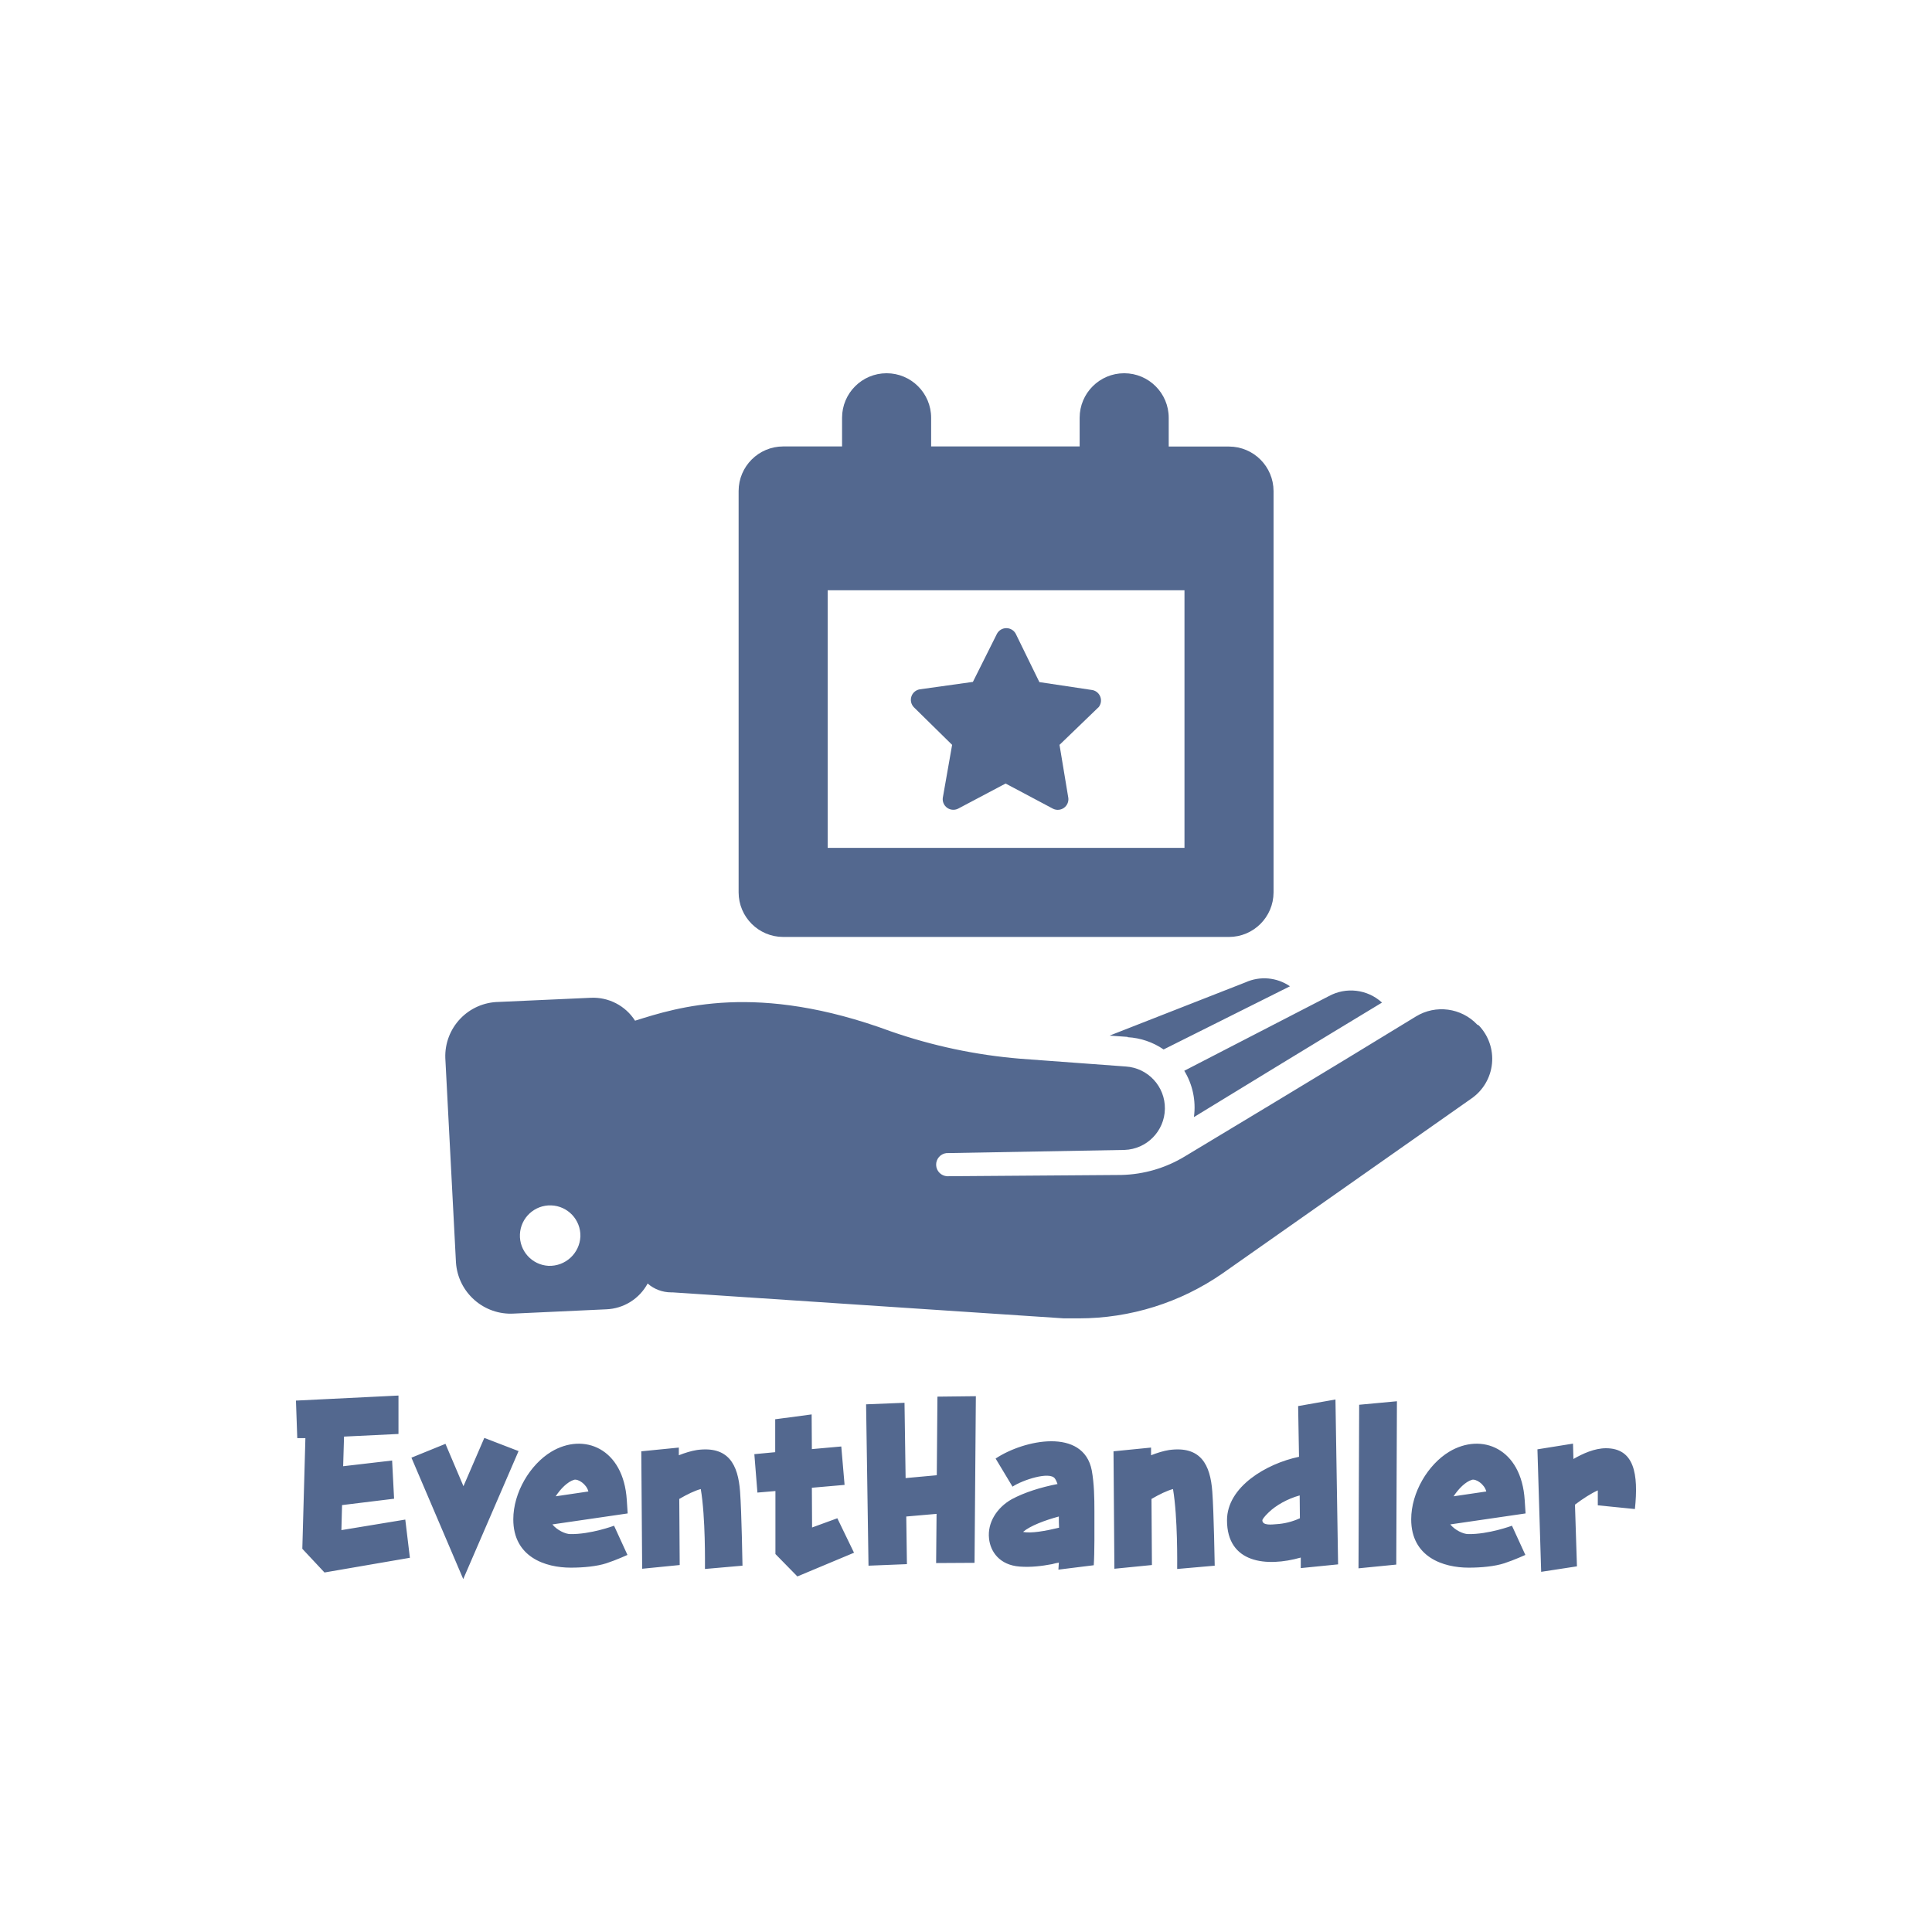
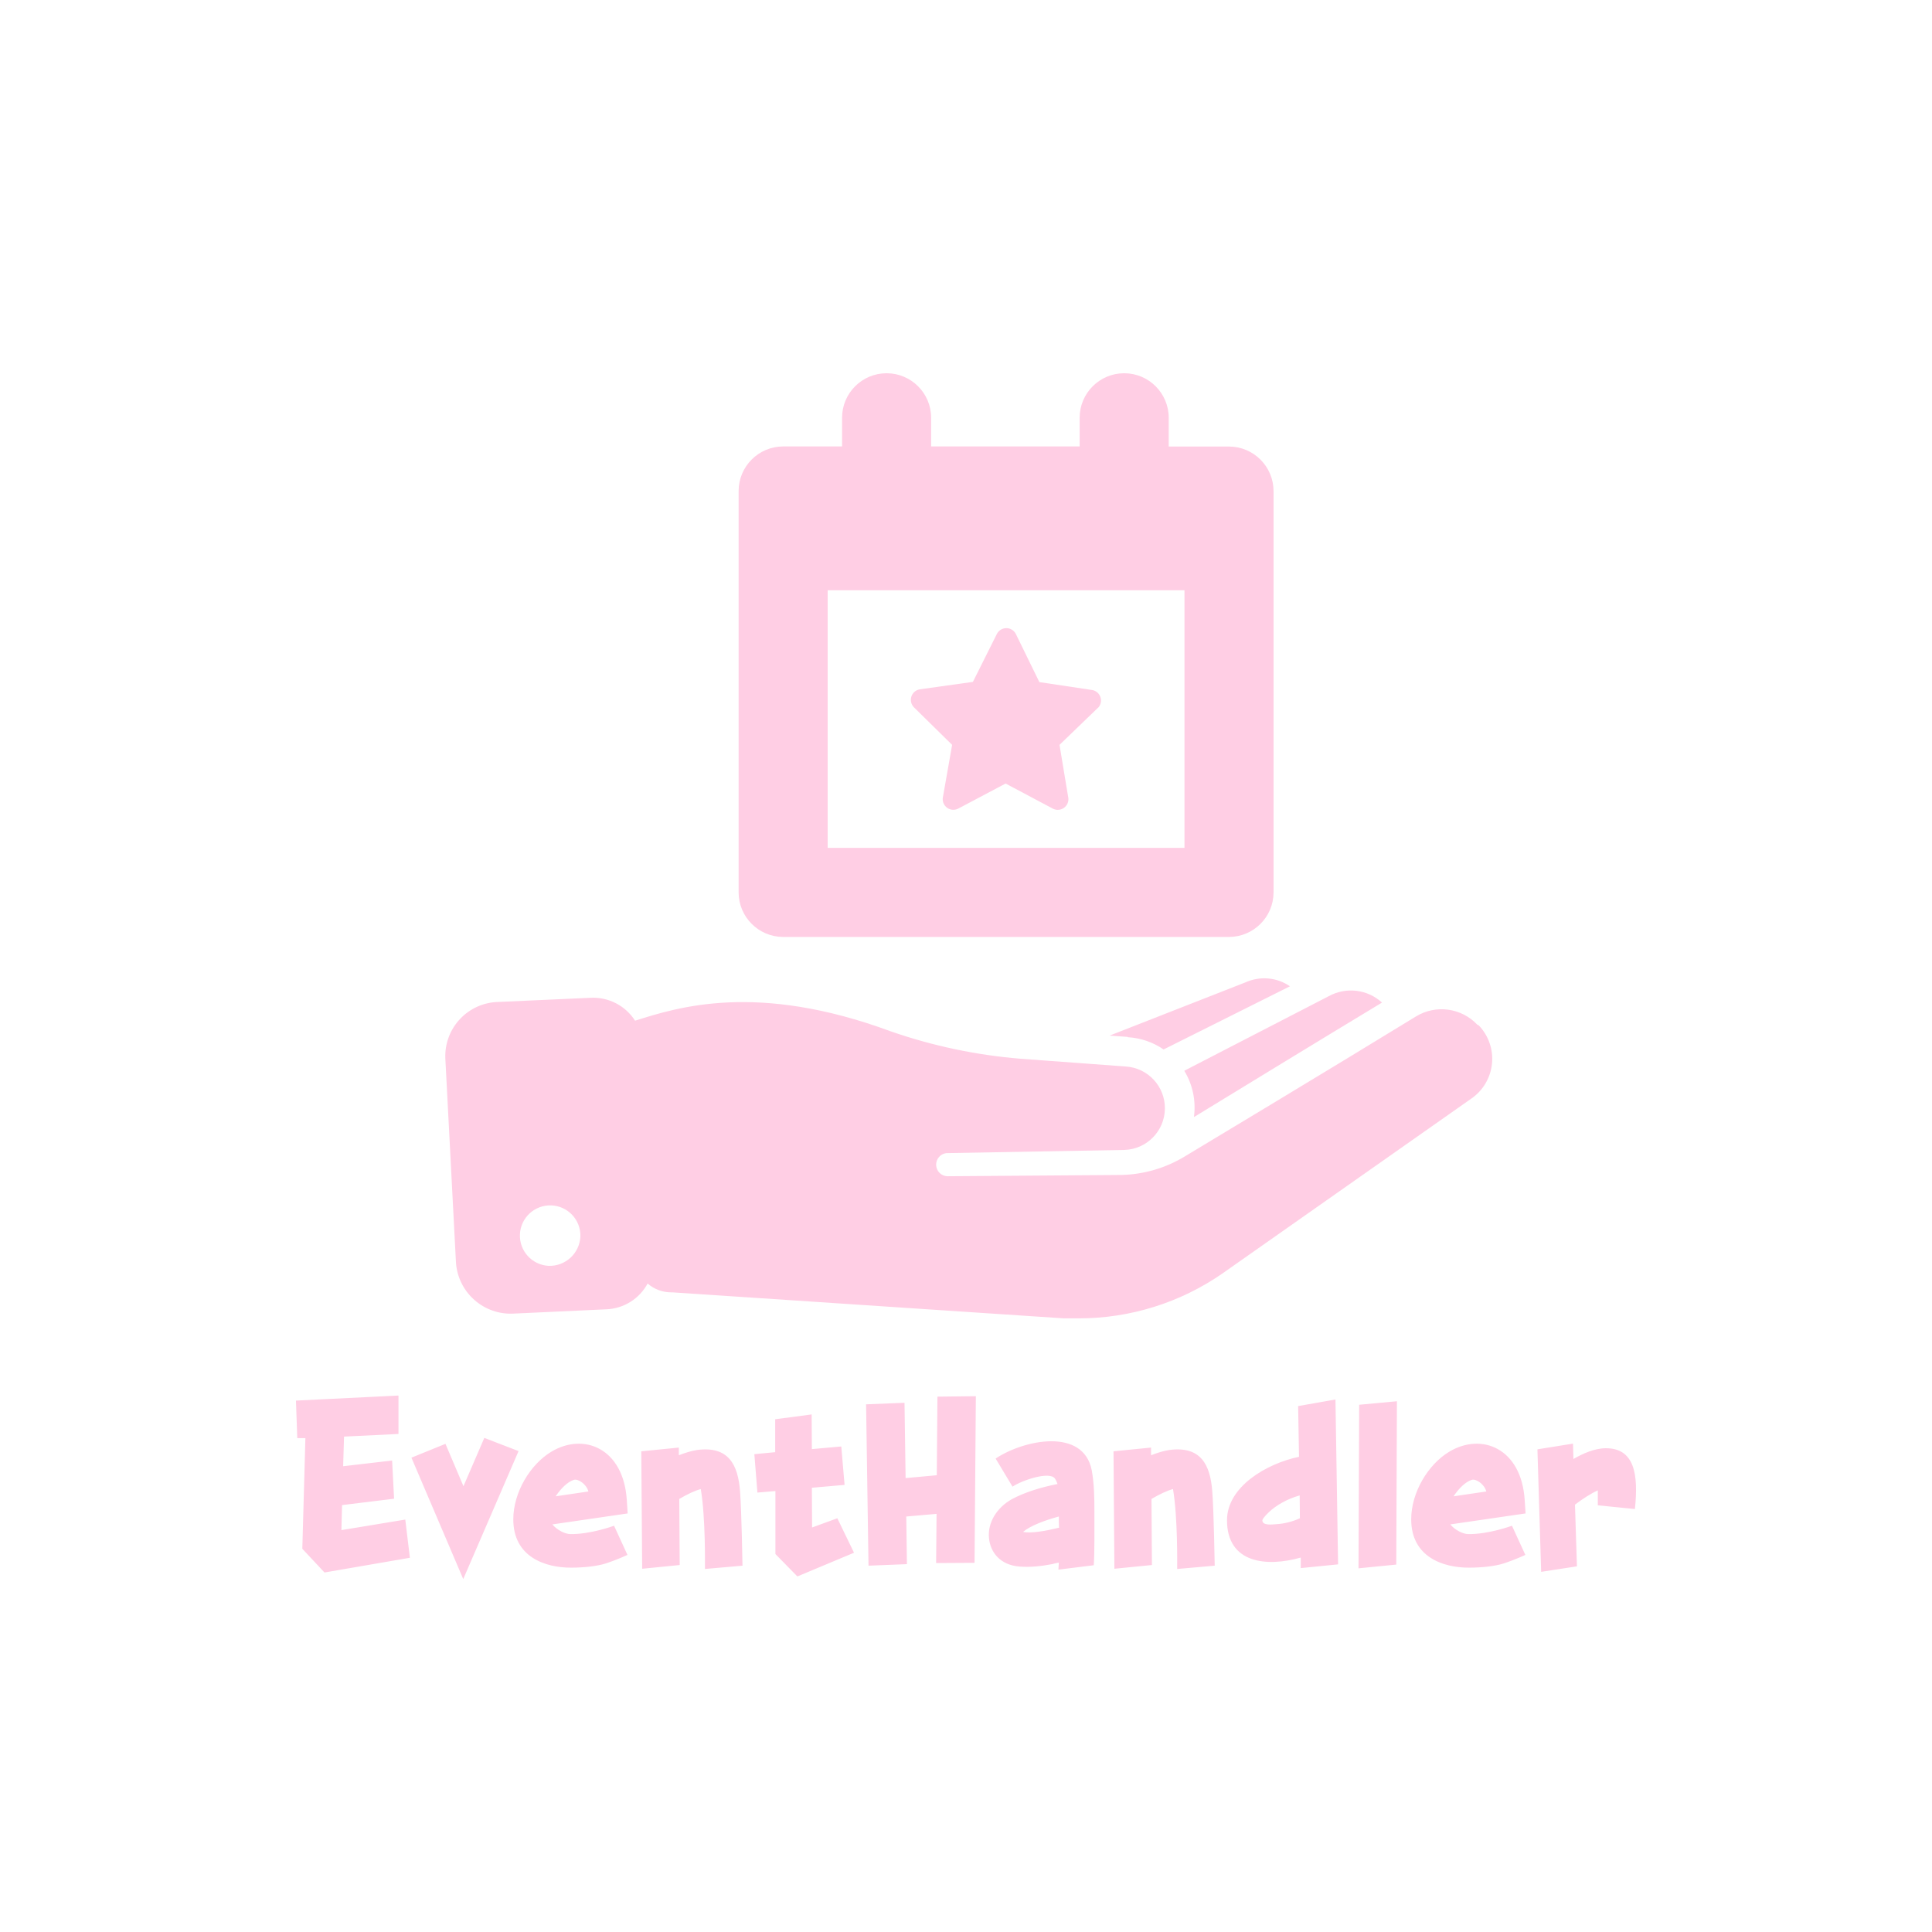
- <svg xmlns="http://www.w3.org/2000/svg" xmlns:ns1="https://boxy-svg.com" viewBox="0 -17.5 350 350" class="looka-1j8o68f" style="background-color:#ffcee4">
+ <svg xmlns="http://www.w3.org/2000/svg" xmlns:ns1="https://boxy-svg.com" viewBox="0 -17.5 350 350" class="looka-1j8o68f" style="background-color:#53688f">
  <defs id="SvgjsDefs6278">
    <ns1:grid x="-0.468" y="-17.33" width="43.794" height="43.794" />
  </defs>
-   <g id="SvgjsG6279" featurekey="5TMTKC-0" transform="matrix(1.930073, 0, 0, 1.930073, 78.95439, 39.25078)" fill="#53688f" style="">
+   <g id="SvgjsG6279" featurekey="5TMTKC-0" transform="matrix(1.930073, 0, 0, 1.930073, 78.95439, 39.25078)" fill="#ffcee4" style="">
    <path d="M32.6,58.54H74.45a4.19,4.19,0,0,0,4.18-4.18V16.69a4.19,4.19,0,0,0-4.18-4.18H68.79V9.81a4.18,4.18,0,0,0-8.36,0V12.5H46.49V9.81a4.18,4.18,0,0,0-8.36,0V12.5H32.6a4.19,4.19,0,0,0-4.18,4.18V54.36A4.19,4.19,0,0,0,32.6,58.54ZM36.78,26H70.27V50.18H36.78Zm25.4,11-3.64,3.51.83,5a1,1,0,0,1-1.43,1l-4.46-2.37L49,46.51a1,1,0,0,1-1.42-1l.88-5-3.6-3.54a1,1,0,0,1,.55-1.67l5-.7,2.26-4.52a1,1,0,0,1,1.76,0l2.22,4.54,5,.75A1,1,0,0,1,62.19,37ZM97.75,66.77A4.61,4.61,0,0,0,92,66C84.69,70.49,70.3,79.14,70.3,79.14a12,12,0,0,1-5.95,1.74L48,81h0a1.09,1.09,0,0,1-.09-2.17l16.73-.3a3.92,3.92,0,0,0,.12-7.83l-9.9-.73A49.33,49.33,0,0,1,42.7,67.4c-12.58-4.65-20-2.26-24-1a4.67,4.67,0,0,0-4.16-2.15l-8.65.39a5.09,5.09,0,0,0-5,5.26l1,19.2a5.15,5.15,0,0,0,5.46,4.79L16,93.49a4.61,4.61,0,0,0,3.88-2.42,3.36,3.36,0,0,0,2.2.83h.15l36.72,2.44q.7,0,1.41,0a23.65,23.65,0,0,0,13.51-4.24l23.34-16.4a4.53,4.53,0,0,0,.68-6.86ZM10.57,89.41a2.84,2.84,0,1,1,3-2.77A2.89,2.89,0,0,1,10.57,89.41Zm60.59-14a6.61,6.61,0,0,0-.91-4.31l13.56-7a4.32,4.32,0,0,1,5,.6C82.73,68.37,75.82,72.6,71.17,75.44Zm-6.23-7.49-1.69-.12L76,62.8a4.27,4.27,0,0,1,4.17.37L68.31,69.1A6.6,6.6,0,0,0,64.94,67.95Z" />
  </g>
-   <g id="SvgjsG6280" featurekey="7UBp9i-0" transform="matrix(1.98855, 0, 0, 1.98855, 52.10384, 225.373)" fill="#53688f" style="">
+   <g id="SvgjsG6280" featurekey="7UBp9i-0" transform="matrix(1.98855, 0, 0, 1.98855, 52.10384, 225.373)" fill="#ffcee4" style="">
    <path d="M10.72 16.3 l0.42 3.48 l-7.78 1.34 l-2.02 -2.16 l0.28 -10.08 l-0.74 0 l-0.12 -3.42 l9.34 -0.46 l0 3.5 l-4.96 0.24 l-0.08 2.7 l4.46 -0.52 l0.18 3.48 l-4.74 0.58 l-0.06 2.28 z M17.92 8.86 l3.12 1.2 l-5.04 11.66 l-4.72 -11.06 l3.1 -1.26 l1.64 3.86 z M24.42 14.18 l2.98 -0.44 c-0.16 -0.66 -0.94 -1.18 -1.32 -1.06 c-0.58 0.18 -1.2 0.8 -1.66 1.5 z M30.9 14.52 l0.08 1.22 l-6.86 1 c0.44 0.54 1.2 0.88 1.62 0.88 c1.84 0.04 4 -0.76 4 -0.76 l1.22 2.66 s-1 0.46 -1.92 0.76 c-0.86 0.28 -2.08 0.4 -3.24 0.4 c-2.32 0 -5.24 -0.96 -5.24 -4.4 c0 -2.46 1.54 -5 3.46 -6.16 c2.96 -1.78 6.58 -0.32 6.88 4.4 z M41.44 20.5 l-3.42 0.3 c0 -0.44 0.06 -4.68 -0.38 -7.28 c-0.54 0.14 -1.24 0.48 -1.96 0.9 l0.04 6.02 l-3.42 0.34 l-0.08 -10.7 l3.42 -0.34 l0 0.7 c0.56 -0.22 1.14 -0.4 1.66 -0.48 c2.86 -0.38 3.74 1.32 3.92 3.8 c0.14 1.86 0.22 6.74 0.22 6.74 z M50.08 16.18 l1.52 3.14 l-5.16 2.16 l-2 -2.04 l0 -5.74 l-1.64 0.14 l-0.28 -3.5 l1.9 -0.18 l0 -3 l3.32 -0.44 l0.02 3.16 l2.68 -0.24 l0.3 3.5 l-2.98 0.26 l0.02 3.62 z M59.2 5.1 l3.5 -0.04 l-0.12 15.18 l-3.5 0.02 l0.04 -4.48 l-2.76 0.24 l0.06 4.34 l-3.5 0.14 l-0.22 -14.7 l3.5 -0.14 l0.1 6.86 l2.84 -0.26 z M70.28 17.04 c-0.02 -0.36 -0.02 -0.7 -0.02 -1.02 c-1.26 0.34 -2.6 0.84 -3.26 1.4 c0.7 0.16 2.04 -0.08 3.28 -0.38 z M73.5 15.52 c0 1.8 0.02 3.8 -0.06 4.94 l-3.22 0.4 c0.02 -0.2 0.02 -0.42 0.04 -0.64 c-0.22 0.04 -0.42 0.08 -0.62 0.14 c-0.96 0.18 -1.94 0.3 -2.96 0.22 c-1.82 -0.14 -2.66 -1.36 -2.78 -2.56 c-0.16 -1.44 0.72 -2.82 2.08 -3.58 c1.16 -0.62 2.62 -1.08 4.16 -1.38 c-0.06 -0.18 -0.14 -0.36 -0.24 -0.5 c-0.48 -0.68 -2.96 0.14 -3.86 0.74 l-1.54 -2.56 c2.58 -1.72 8 -2.84 8.76 1.08 c0.22 1.22 0.24 2.52 0.24 3.7 z M84.46 20.5 l-3.42 0.3 c0 -0.44 0.06 -4.68 -0.38 -7.28 c-0.54 0.14 -1.24 0.48 -1.96 0.9 l0.04 6.02 l-3.42 0.34 l-0.08 -10.7 l3.42 -0.34 l0 0.7 c0.56 -0.22 1.14 -0.4 1.66 -0.48 c2.86 -0.38 3.74 1.32 3.92 3.8 c0.14 1.86 0.22 6.74 0.22 6.74 z M92.22 16.18 l-0.02 -2.08 c-1.1 0.3 -2.16 0.9 -2.82 1.54 c-0.44 0.42 -0.58 0.66 -0.58 0.72 c0 0.52 0.92 0.38 1.26 0.36 c0.72 -0.04 1.46 -0.22 2.16 -0.54 z M95.46 5.36 l0.24 15.02 l-3.4 0.34 l0 -0.96 c-3.1 0.88 -6.72 0.54 -6.72 -3.4 c0 -3.04 3.58 -5.16 6.56 -5.78 l-0.08 -4.62 z M97.62 5.84 l3.44 -0.32 l-0.06 14.88 l-3.44 0.34 z M106.22 14.18 l2.98 -0.44 c-0.16 -0.66 -0.94 -1.18 -1.32 -1.06 c-0.58 0.18 -1.2 0.8 -1.66 1.5 z M112.7 14.52 l0.08 1.22 l-6.86 1 c0.44 0.54 1.2 0.88 1.62 0.88 c1.84 0.04 4 -0.76 4 -0.76 l1.22 2.66 s-1 0.46 -1.92 0.76 c-0.86 0.28 -2.08 0.4 -3.24 0.4 c-2.32 0 -5.24 -0.96 -5.24 -4.4 c0 -2.46 1.54 -5 3.46 -6.16 c2.96 -1.78 6.58 -0.32 6.88 4.4 z M122.74 15.34 l-3.38 -0.34 l0 -1.36 c-0.62 0.28 -1.34 0.74 -2.08 1.3 l0.18 5.62 l-3.26 0.5 l-0.34 -11.16 l3.24 -0.52 l0.04 1.4 c0.86 -0.5 1.94 -0.98 2.96 -0.98 c2.58 0 2.98 2.34 2.64 5.54 z" />
  </g>
</svg>
